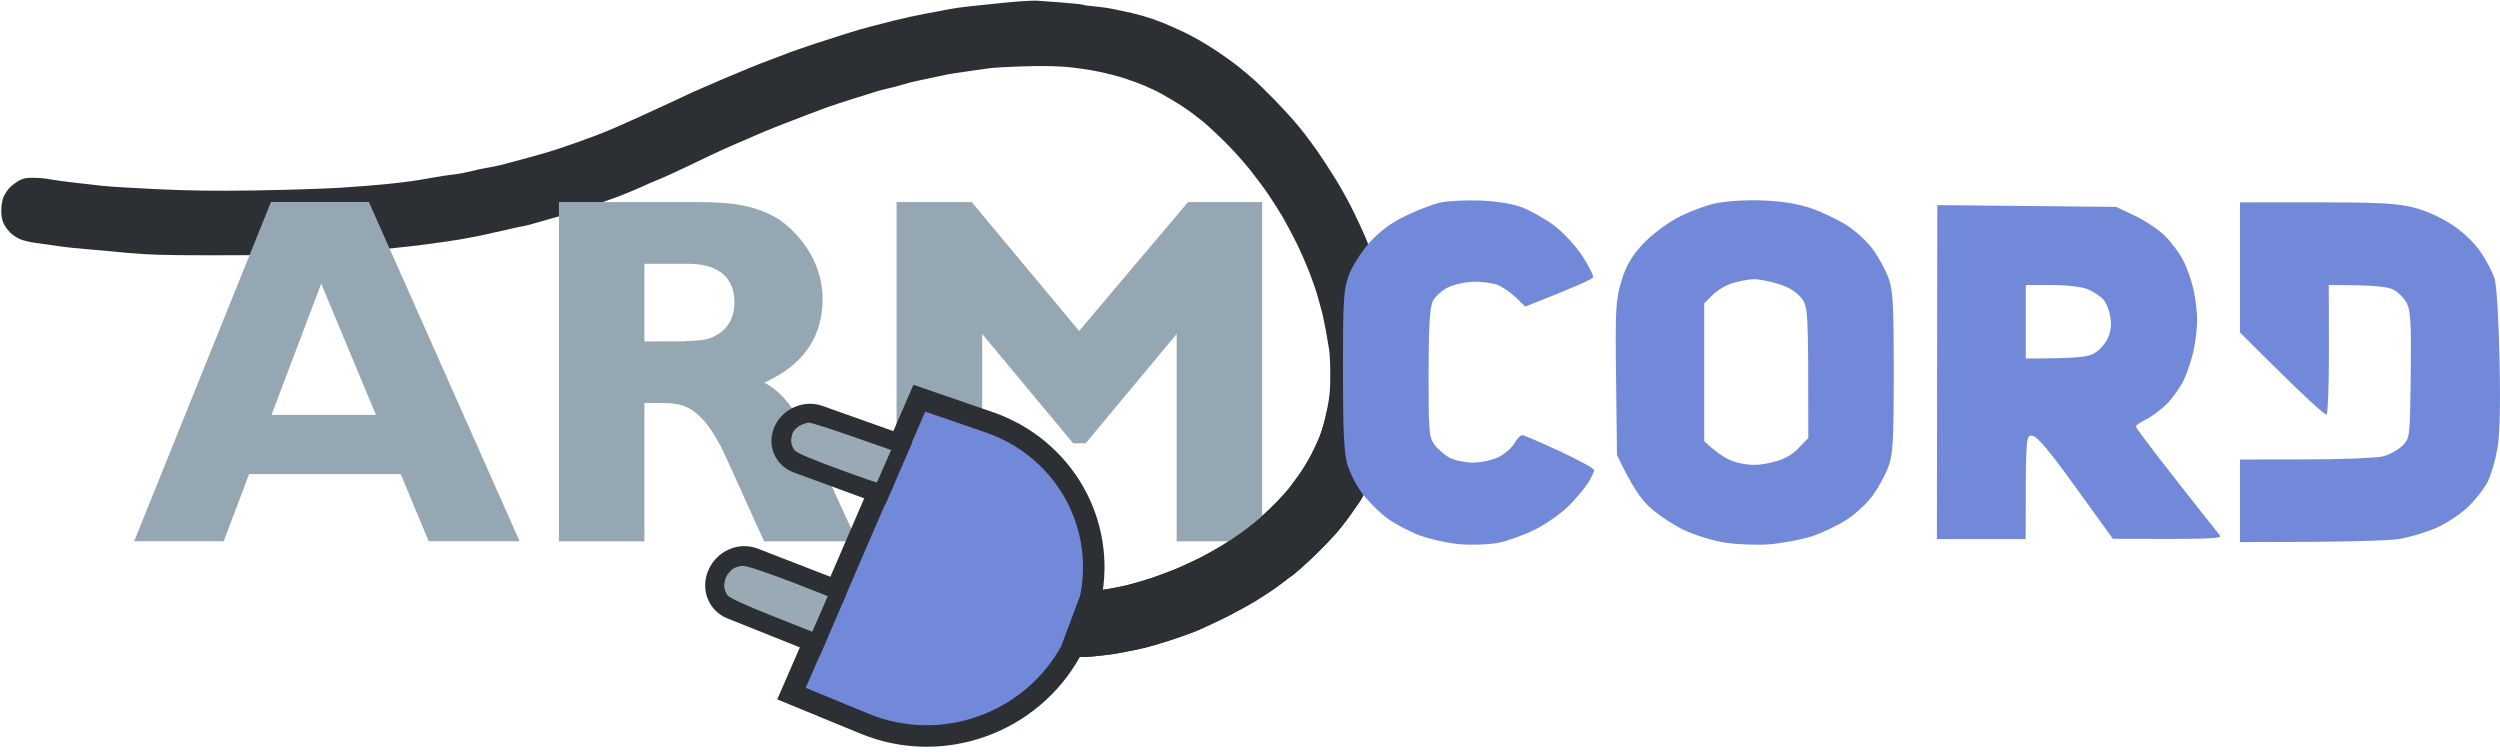
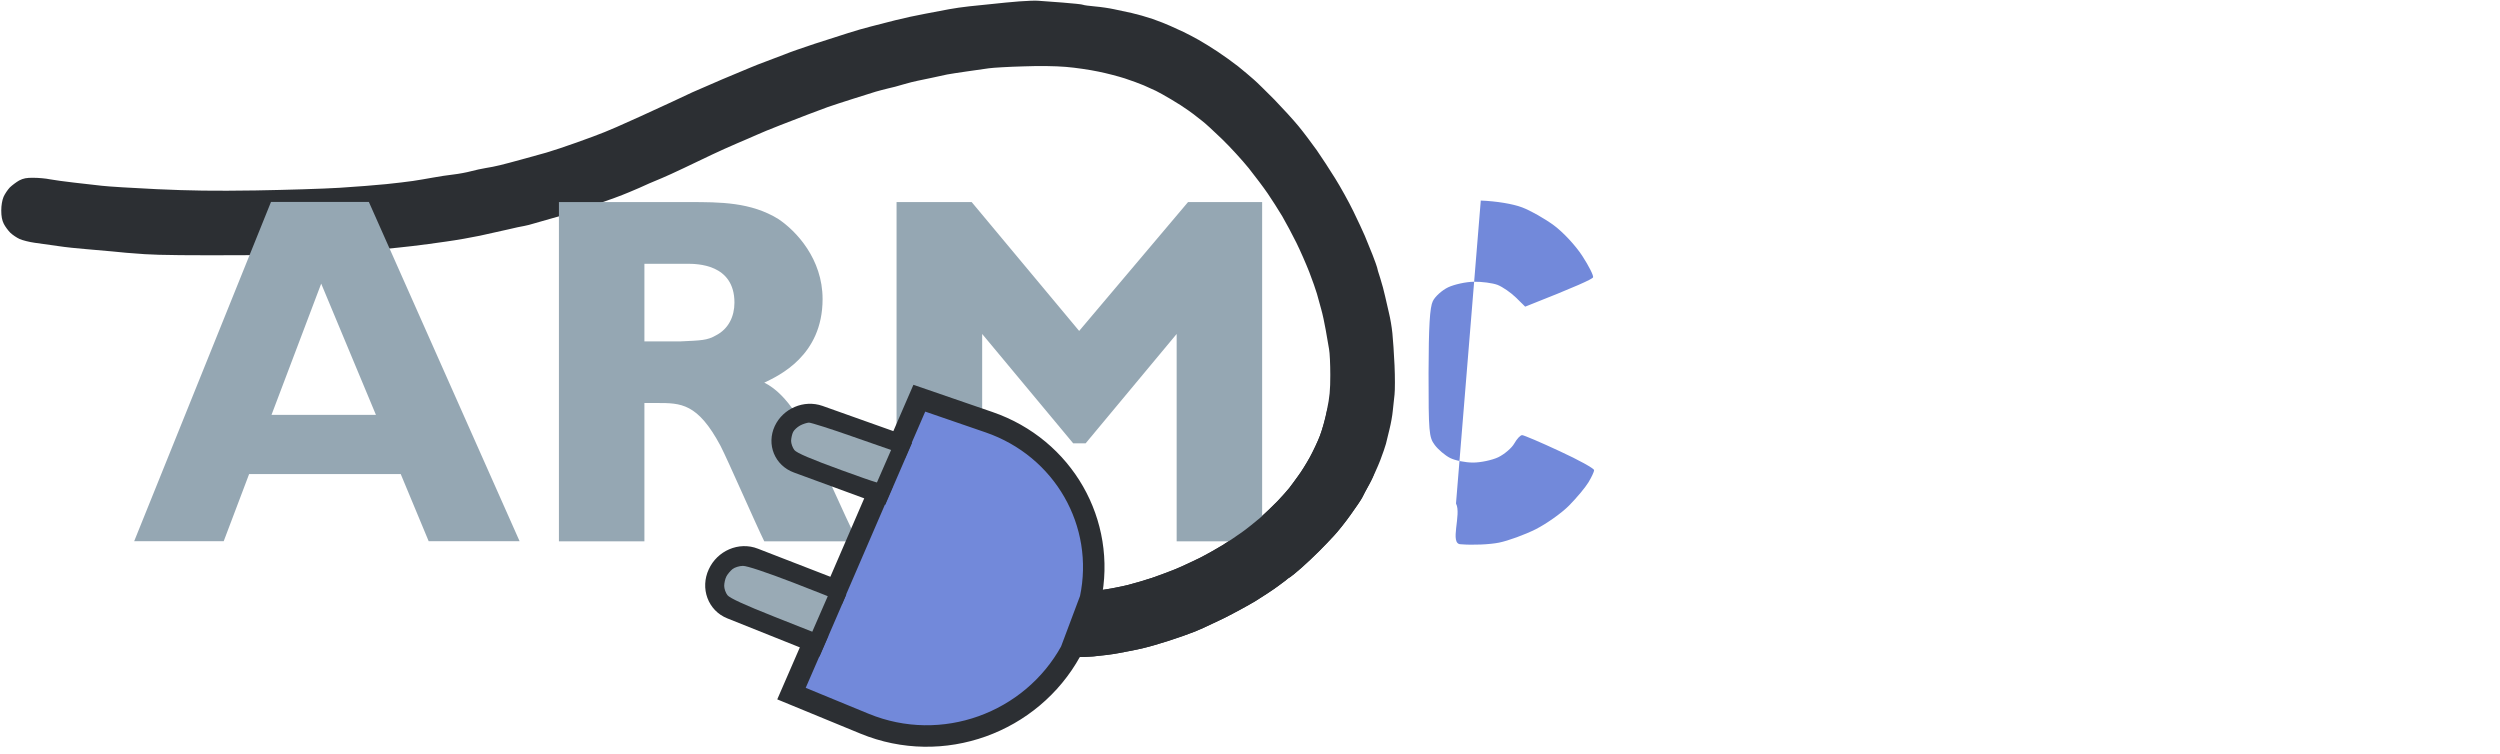
<svg xmlns="http://www.w3.org/2000/svg" version="1.2" viewBox="0 0 1977 596" width="1977" height="596">
  <style>
		.s0 { fill: #2c2f33 } 
		.s1 { fill: #95a7b3 } 
		.s2 { fill: #7289da;stroke: #2c2f33;stroke-width: 17;stroke-dasharray: 0 } 
		.s3 { fill: #99aab5 } 
		.s4 { fill: #2c2f33;stroke: #2c2f33;stroke-width: 3.5;stroke-dasharray: 0 } 
		.s5 { fill: #7289da } 
	</style>
  <g id="Arm + Cord">
-     <path id="Path 0" class="s0" d="m821 0.6c1.9 0.2 10.5 0.8 19 1.4c8.5 0.7 15.9 1.4 16.5 1.8c0.5 0.3 4.8 0.9 9.5 1.3c4.7 0.4 11.4 1.4 15 2.2c3.6 0.8 9.9 2.2 14 3c4.1 0.9 11.5 3 16.5 4.7c4.9 1.7 11.2 4.2 14 5.5c2.7 1.2 7.5 3.4 10.5 4.8c3 1.4 8.4 4.3 12 6.3c3.6 2 10.3 6.2 15 9.3c4.7 3.1 11.9 8.3 16 11.5c4.1 3.3 9.7 8 12.5 10.5c2.8 2.4 10.1 9.7 16.4 16c6.2 6.4 14.8 15.8 19 20.9c4.2 5.1 10.6 13.7 14.4 19c3.7 5.3 10.2 15.3 14.5 22.2c4.3 6.9 10.8 18.6 14.4 26c3.6 7.4 7.7 16.2 9.1 19.5c1.4 3.3 4.1 10 6.1 15c1.9 4.9 3.5 9.4 3.6 10c0 0.5 1.1 4.4 2.5 8.5c1.3 4.1 3.1 10.6 3.9 14.5c0.8 3.8 2.2 9.9 3.1 13.5c0.9 3.6 2.1 10.5 2.6 15.5c0.5 4.9 1.3 16.4 1.7 25.5c0.4 9.1 0.4 19.4 0 23c-0.4 3.6-1 9.4-1.4 13c-0.3 3.6-1.5 10.1-2.6 14.5c-1.1 4.4-2.4 9.6-2.8 11.5c-0.5 1.9-2.5 7.8-4.5 13c-2 5.2-5.7 13.3-8.2 18c-2.6 4.7-5.3 9.8-6.1 11.5c-0.8 1.6-4.9 7.7-9.1 13.5c-4.1 5.8-10 13.2-13.1 16.5c-3 3.3-8.4 8.9-12 12.5c-3.6 3.6-9.8 9.5-13.8 13c-4.1 3.6-8.1 6.9-9 7.4c-1 0.5-1.9 1.2-2.2 1.5c-0.3 0.4-3.7 2.9-7.5 5.7c-3.9 2.9-11.7 8-17.5 11.6c-5.8 3.5-17 9.6-25 13.6c-8 3.9-18.3 8.7-23 10.6c-4.7 1.9-14.1 5.2-21 7.4c-6.9 2.2-15.4 4.7-19 5.5c-3.6 0.9-7.9 1.8-9.5 2.1c-1.7 0.4-6.6 1.3-11 2.1c-4.4 0.9-13.4 2-20 2.6c-7 0.6-19.7 0.8-30.5 0.4c-16.6-0.6-19.9-1-32.5-4.2c-9.1-2.3-15.9-4.6-19.3-6.6c-2.9-1.8-6.4-4.6-7.6-6.2c-1.3-1.7-3.1-5.9-4-9.5c-1.5-5.8-1.6-7.1-0.3-11.5c0.8-2.7 2.2-6.3 3.3-8c1-1.6 3-4 4.4-5.2c1.4-1.2 4.5-3.2 7-4.4c3-1.5 6.3-2.1 10-2.1c3 0 6.8 0.6 8.5 1.2c1.6 0.6 6.8 2 11.5 3.1c6.6 1.6 12.4 2 26 2.2c11.8 0.1 21.4-0.4 29.5-1.6c6.6-0.9 16.3-2.8 21.5-4.1c5.2-1.3 13.8-3.9 19-5.6c5.2-1.8 13.3-4.8 18-6.7c4.7-1.9 13.2-5.9 19-8.7c5.8-2.9 14.3-7.7 19-10.6c4.7-2.9 11.6-7.6 15.5-10.4c3.8-2.7 10.1-7.8 14-11.1c3.8-3.4 10-9.3 13.7-13.1c3.6-3.8 7.8-8.5 9.3-10.4c1.5-1.9 4.6-6.2 7-9.5c2.5-3.3 6.7-10.1 9.4-15c2.7-5 6.3-12.6 8-17c1.6-4.4 4.2-13.6 5.5-20.5c2.1-10.1 2.6-15.4 2.6-27.5c0-8.3-0.4-17.5-1-20.5c-0.5-3-1.7-9.8-2.6-15c-0.9-5.2-2.5-12.7-3.6-16.5c-1-3.9-2.6-9.4-3.4-12.3c-0.8-2.8-3.5-10.5-6-17c-2.5-6.4-7.1-16.9-10.2-23.2c-3.1-6.3-8.2-15.8-11.2-21c-3.1-5.2-8.3-13.3-11.5-18c-3.2-4.7-10-13.7-15-20c-5.1-6.3-14.6-16.7-21.1-23c-6.6-6.4-13.7-12.9-15.9-14.5c-2.2-1.7-4.2-3.2-4.5-3.5c-0.3-0.3-3-2.4-6-4.5c-3-2.2-9.3-6.3-14-9c-4.7-2.8-10.1-5.8-12-6.7c-1.9-0.9-6.2-2.8-9.5-4.3c-3.3-1.4-10.1-3.9-15-5.5c-5-1.6-14.4-4.1-21-5.4c-6.6-1.4-18.1-3.1-25.5-3.7c-8.5-0.7-21.1-0.9-34-0.4c-11.3 0.3-23.4 1-27 1.5c-3.6 0.5-11.5 1.6-17.5 2.5c-6.1 0.8-13 2-15.5 2.4c-2.5 0.5-7.9 1.7-12 2.6c-4.1 0.9-9.3 2-11.5 2.4c-2.2 0.4-7.2 1.7-11 2.8c-3.9 1.2-9.5 2.7-12.5 3.3c-3 0.7-7.3 1.8-9.5 2.5c-2.2 0.7-10.1 3.2-17.5 5.5c-7.4 2.3-16.7 5.4-20.5 6.7c-3.9 1.4-10.8 4-15.5 5.8c-4.7 1.8-14.6 5.6-22 8.5c-7.4 2.9-15.8 6.3-18.5 7.6c-2.8 1.2-9.7 4.3-15.5 6.7c-5.8 2.5-14.8 6.5-20 9c-5.2 2.4-15.1 7.2-22 10.5c-6.9 3.3-14.8 6.9-17.5 8c-2.8 1.1-7.3 3-10 4.2c-2.8 1.2-6.4 2.8-8 3.6c-1.7 0.7-5.3 2.3-8 3.4c-2.8 1.2-7.9 3.2-11.5 4.5c-3.6 1.3-11.7 4.1-18 6.4c-6.3 2.3-14 4.8-17 5.7c-3 0.8-9.3 2.6-14 3.9c-4.7 1.3-11 3.1-14 4c-3 1-6.9 1.9-8.5 2.2c-1.7 0.2-7.5 1.5-13 2.8c-5.5 1.3-15.4 3.5-22 4.9c-6.6 1.4-18.5 3.5-26.5 4.6c-8 1.2-20.1 2.8-27 3.6c-6.9 0.8-17.2 1.9-23 2.4c-5.8 0.5-19.1 1.7-29.5 2.6c-14.4 1.3-33.9 1.8-80.5 2.2c-41 0.2-67.2 0-78.5-0.8c-9.4-0.6-21.1-1.6-26-2.2c-5-0.5-14.2-1.3-20.5-1.8c-6.3-0.5-16.2-1.5-22-2.4c-5.8-0.8-14.1-2-18.5-2.6c-4.4-0.6-9.8-2-12-3c-2.2-1-5.5-3.2-7.3-4.9c-1.7-1.7-4.1-4.9-5.2-7.1c-1.4-2.8-2-6-2-10.5c0-4.1 0.7-8.1 1.8-10.8c1-2.3 3.3-5.7 5-7.5c1.8-1.7 5.1-4.2 7.4-5.5c3.3-1.7 5.9-2.2 11.3-2.1c3.8 0 9.7 0.5 13 1.2c3.3 0.6 11.8 1.8 19 2.6c7.1 0.8 17 2 22 2.5c4.9 0.6 24.5 1.8 43.5 2.7c26.4 1.2 44.7 1.5 78 1c23.9-0.4 53.8-1.3 66.5-2.1c12.6-0.8 29.3-2.1 37-2.9c7.7-0.8 17.1-1.9 21-2.5c3.8-0.6 10.8-1.7 15.5-2.6c4.7-0.9 12.1-2 16.5-2.5c4.4-0.5 10.7-1.7 14-2.6c3.3-0.9 8.5-2 11.5-2.5c3-0.4 8.2-1.5 11.5-2.3c3.3-0.8 10.9-2.8 17-4.5c6-1.6 14.8-4.1 19.5-5.4c4.7-1.4 15.5-4.9 24-8c8.5-3 18.4-6.7 22-8.2c3.6-1.5 7.8-3.3 9.5-4c1.6-0.7 10.2-4.5 19-8.5c8.8-4 20-9.2 25-11.5c4.9-2.3 12.1-5.7 16-7.5c3.8-1.7 14.4-6.3 23.5-10.2c9.1-3.8 19-8 22-9.2c3-1.3 8.9-3.6 13-5.1c4.1-1.5 10.6-4 14.5-5.5c3.8-1.6 14.4-5.3 23.5-8.3c9.1-3 21-6.8 26.5-8.5c5.5-1.8 13.6-4.1 18-5.2c4.4-1.2 13.2-3.4 19.5-5c6.3-1.6 16.9-3.9 23.5-5.1c6.6-1.2 15.1-2.8 19-3.6c3.8-0.7 11-1.8 16-2.3c4.9-0.5 13.3-1.3 18.5-1.9c5.2-0.6 14.7-1.5 21-2c6.3-0.5 13.1-0.7 15-0.5z" />
+     <path id="Path 0" class="s0" d="m821 0.6c1.9 0.2 10.5 0.8 19 1.4c8.5 0.7 15.9 1.4 16.5 1.8c0.5 0.3 4.8 0.9 9.5 1.3c4.7 0.4 11.4 1.4 15 2.2c3.6 0.8 9.9 2.2 14 3c4.1 0.9 11.5 3 16.5 4.7c4.9 1.7 11.2 4.2 14 5.5c2.7 1.2 7.5 3.4 10.5 4.8c3 1.4 8.4 4.3 12 6.3c3.6 2 10.3 6.2 15 9.3c4.7 3.1 11.9 8.3 16 11.5c4.1 3.3 9.7 8 12.5 10.5c2.8 2.4 10.1 9.7 16.4 16c6.2 6.4 14.8 15.8 19 20.9c4.2 5.1 10.6 13.7 14.4 19c3.7 5.3 10.2 15.3 14.5 22.2c4.3 6.9 10.8 18.6 14.4 26c3.6 7.4 7.7 16.2 9.1 19.5c1.4 3.3 4.1 10 6.1 15c1.9 4.9 3.5 9.4 3.6 10c0 0.5 1.1 4.4 2.5 8.5c1.3 4.1 3.1 10.6 3.9 14.5c0.8 3.8 2.2 9.9 3.1 13.5c0.9 3.6 2.1 10.5 2.6 15.5c0.5 4.9 1.3 16.4 1.7 25.5c0.4 9.1 0.4 19.4 0 23c-0.4 3.6-1 9.4-1.4 13c-0.3 3.6-1.5 10.1-2.6 14.5c-1.1 4.4-2.4 9.6-2.8 11.5c-0.5 1.9-2.5 7.8-4.5 13c-2 5.2-5.7 13.3-8.2 18c-2.6 4.7-5.3 9.8-6.1 11.5c-0.8 1.6-4.9 7.7-9.1 13.5c-4.1 5.8-10 13.2-13.1 16.5c-3 3.3-8.4 8.9-12 12.5c-3.6 3.6-9.8 9.5-13.8 13c-4.1 3.6-8.1 6.9-9 7.4c-1 0.5-1.9 1.2-2.2 1.5c-0.3 0.4-3.7 2.9-7.5 5.7c-3.9 2.9-11.7 8-17.5 11.6c-5.8 3.5-17 9.6-25 13.6c-8 3.9-18.3 8.7-23 10.6c-4.7 1.9-14.1 5.2-21 7.4c-6.9 2.2-15.4 4.7-19 5.5c-3.6 0.9-7.9 1.8-9.5 2.1c-1.7 0.4-6.6 1.3-11 2.1c-4.4 0.9-13.4 2-20 2.6c-7 0.6-19.7 0.8-30.5 0.4c-16.6-0.6-19.9-1-32.5-4.2c-9.1-2.3-15.9-4.6-19.3-6.6c-2.9-1.8-6.4-4.6-7.6-6.2c-1.3-1.7-3.1-5.9-4-9.5c-1.5-5.8-1.6-7.1-0.3-11.5c0.8-2.7 2.2-6.3 3.3-8c1-1.6 3-4 4.4-5.2c1.4-1.2 4.5-3.2 7-4.4c3-1.5 6.3-2.1 10-2.1c3 0 6.8 0.6 8.5 1.2c1.6 0.6 6.8 2 11.5 3.1c6.6 1.6 12.4 2 26 2.2c11.8 0.1 21.4-0.4 29.5-1.6c6.6-0.9 16.3-2.8 21.5-4.1c5.2-1.3 13.8-3.9 19-5.6c5.2-1.8 13.3-4.8 18-6.7c4.7-1.9 13.2-5.9 19-8.7c5.8-2.9 14.3-7.7 19-10.6c4.7-2.9 11.6-7.6 15.5-10.4c3.8-2.7 10.1-7.8 14-11.1c3.8-3.4 10-9.3 13.7-13.1c3.6-3.8 7.8-8.5 9.3-10.4c1.5-1.9 4.6-6.2 7-9.5c2.5-3.3 6.7-10.1 9.4-15c2.7-5 6.3-12.6 8-17c1.6-4.4 4.2-13.6 5.5-20.5c2.1-10.1 2.6-15.4 2.6-27.5c0-8.3-0.4-17.5-1-20.5c-0.5-3-1.7-9.8-2.6-15c-0.9-5.2-2.5-12.7-3.6-16.5c-1-3.9-2.6-9.4-3.4-12.3c-0.8-2.8-3.5-10.5-6-17c-2.5-6.4-7.1-16.9-10.2-23.2c-3.1-6.3-8.2-15.8-11.2-21c-3.1-5.2-8.3-13.3-11.5-18c-3.2-4.7-10-13.7-15-20c-5.1-6.3-14.6-16.7-21.1-23c-6.6-6.4-13.7-12.9-15.9-14.5c-2.2-1.7-4.2-3.2-4.5-3.5c-0.3-0.3-3-2.4-6-4.5c-3-2.2-9.3-6.3-14-9c-4.7-2.8-10.1-5.8-12-6.7c-1.9-0.9-6.2-2.8-9.5-4.3c-3.3-1.4-10.1-3.9-15-5.5c-5-1.6-14.4-4.1-21-5.4c-6.6-1.4-18.1-3.1-25.5-3.7c-8.5-0.7-21.1-0.9-34-0.4c-11.3 0.3-23.4 1-27 1.5c-3.6 0.5-11.5 1.6-17.5 2.5c-6.1 0.8-13 2-15.5 2.4c-2.5 0.5-7.9 1.7-12 2.6c-4.1 0.9-9.3 2-11.5 2.4c-2.2 0.4-7.2 1.7-11 2.8c-3.9 1.2-9.5 2.7-12.5 3.3c-3.0.8-7.3 1.8-9.5 2.5c-2.2 0.7-10.1 3.2-17.5 5.5c-7.4 2.3-16.7 5.4-20.5 6.7c-3.9 1.4-10.8 4-15.5 5.8c-4.7 1.8-14.6 5.6-22 8.5c-7.4 2.9-15.8 6.3-18.5 7.6c-2.8 1.2-9.7 4.3-15.5 6.7c-5.8 2.5-14.8 6.5-20 9c-5.2 2.4-15.1 7.2-22 10.5c-6.9 3.3-14.8 6.9-17.5 8c-2.8 1.1-7.3 3-10 4.2c-2.8 1.2-6.4 2.8-8 3.6c-1.7 0.7-5.3 2.3-8 3.4c-2.8 1.2-7.9 3.2-11.5 4.5c-3.6 1.3-11.7 4.1-18 6.4c-6.3 2.3-14 4.8-17 5.7c-3 0.8-9.3 2.6-14 3.9c-4.7 1.3-11 3.1-14 4c-3 1-6.9 1.9-8.5 2.2c-1.7 0.2-7.5 1.5-13 2.8c-5.5 1.3-15.4 3.5-22 4.9c-6.6 1.4-18.5 3.5-26.5 4.6c-8 1.2-20.1 2.8-27 3.6c-6.9 0.8-17.2 1.9-23 2.4c-5.8 0.5-19.1 1.7-29.5 2.6c-14.4 1.3-33.9 1.8-80.5 2.2c-41 0.2-67.2 0-78.5-0.8c-9.4-0.6-21.1-1.6-26-2.2c-5-0.5-14.2-1.3-20.5-1.8c-6.3-0.5-16.2-1.5-22-2.4c-5.8-0.8-14.1-2-18.5-2.6c-4.4-0.6-9.8-2-12-3c-2.2-1-5.5-3.2-7.3-4.9c-1.7-1.7-4.1-4.9-5.2-7.1c-1.4-2.8-2-6-2-10.5c0-4.1 0.7-8.1 1.8-10.8c1-2.3 3.3-5.7 5-7.5c1.8-1.7 5.1-4.2 7.4-5.5c3.3-1.7 5.9-2.2 11.3-2.1c3.8 0 9.7 0.5 13 1.2c3.3 0.6 11.8 1.8 19 2.6c7.1 0.8 17 2 22 2.5c4.9 0.6 24.5 1.8 43.5 2.7c26.4 1.2 44.7 1.5 78 1c23.9-0.4 53.8-1.3 66.5-2.1c12.6-0.8 29.3-2.1 37-2.9c7.7-0.8 17.1-1.9 21-2.5c3.8-0.6 10.8-1.7 15.5-2.6c4.7-0.9 12.1-2 16.5-2.5c4.4-0.5 10.7-1.7 14-2.6c3.3-0.9 8.5-2 11.5-2.5c3-0.4 8.2-1.5 11.5-2.3c3.3-0.8 10.9-2.8 17-4.5c6-1.6 14.8-4.1 19.5-5.4c4.7-1.4 15.5-4.9 24-8c8.5-3 18.4-6.7 22-8.2c3.6-1.5 7.8-3.3 9.5-4c1.6-0.7 10.2-4.5 19-8.5c8.8-4 20-9.2 25-11.5c4.9-2.3 12.1-5.7 16-7.5c3.8-1.7 14.4-6.3 23.5-10.2c9.1-3.8 19-8 22-9.2c3-1.3 8.9-3.6 13-5.1c4.1-1.5 10.6-4 14.5-5.5c3.8-1.6 14.4-5.3 23.5-8.3c9.1-3 21-6.8 26.5-8.5c5.5-1.8 13.6-4.1 18-5.2c4.4-1.2 13.2-3.4 19.5-5c6.3-1.6 16.9-3.9 23.5-5.1c6.6-1.2 15.1-2.8 19-3.6c3.8-0.7 11-1.8 16-2.3c4.9-0.5 13.3-1.3 18.5-1.9c5.2-0.6 14.7-1.5 21-2c6.3-0.5 13.1-0.7 15-0.5z" />
    <path id="ARM" fill-rule="evenodd" class="s1" d="m410.9 428h-71.9l-22.1-53.1h-119.9l-20.1 53.1h-70.8l108.2-268.3h77.4zm-156.9-203.7l-39.3 103.8h82.6zm291-64.5c24.4 0 48.8 0 70.5 13.4c14.1 9.4 35 31.5 35 63.3c0 44.9-34.7 60.6-46.1 66.1c19.3 9.4 32.7 36.6 38.6 50.4c7.5 15.3 18.9 40.5 25.9 55.8l9.1 19.3h-73.6c-5.9-11.8-29.1-64.9-34.6-75.5c-18.1-33.9-31.4-33.9-50.3-33.9h-9.9v109.4h-67.6v-268.3zm-35.4 48.8v61.4h27.9c17.3-0.8 21.7-0.8 28.7-4.8c9.9-5.1 14.6-14.9 14.6-25.9c0-30.7-29.9-30.7-37.4-30.7zm488.5 219.5h-67.6v-164l-72 86.5h-9.8l-72-86.5v164h-67.7v-268.3h59.4l85 101.9l86.1-101.9h58.6z" />
    <path id="Path 0" class="s0" d="m1051.7 321.8c0.8 0.4 5.7 6.5 10.7 13.7c5 7.1 10.7 15.6 12.6 19c2 3.3 5.5 8.5 7.8 11.5c2.3 3 4.1 6.4 4.1 7.5c0 1.1-1.8 5.4-4.1 9.5c-2.3 4.1-4.8 8.8-5.6 10.5c-0.8 1.6-4.9 7.7-9.1 13.5c-4.1 5.8-10 13.2-13.1 16.5c-3 3.3-8.4 8.9-12 12.5c-3.6 3.6-9.8 9.5-13.8 13c-4.1 3.6-8.1 6.9-9 7.4c-1 0.5-1.9 1.2-2.2 1.5c-0.3 0.4-3.7 2.9-7.5 5.7c-3.9 2.9-11.7 8-17.5 11.6c-5.8 3.5-17 9.6-25 13.6c-8 3.9-18.3 8.7-23 10.6c-4.7 1.9-14.1 5.2-21 7.4c-6.9 2.2-15.4 4.7-19 5.5c-3.6 0.9-7.9 1.8-9.5 2.1c-1.7 0.4-6.6 1.3-11 2.1c-4.4 0.9-13.4 2-20 2.6c-7 0.6-19.7 0.8-30.5 0.4c-16.6-0.6-19.9-1-32.5-4.2c-9.1-2.3-15.9-4.6-19.3-6.6c-2.9-1.8-6.4-4.6-7.6-6.2c-1.3-1.7-3.1-5.9-4-9.5c-1.5-5.8-1.6-7.1-0.3-11.5c0.8-2.8 2.2-6.3 3.3-8c1-1.6 3-4 4.4-5.2c1.4-1.2 4.5-3.2 7-4.4c3-1.5 6.3-2.1 10-2.1c3 0 6.8 0.6 8.5 1.2c1.6 0.6 6.8 2 11.5 3.1c6.6 1.6 12.4 2 26 2.2c11.8 0.1 21.4-0.4 29.5-1.6c6.6-0.9 16.3-2.8 21.5-4.1c5.2-1.3 13.8-3.9 19-5.6c5.2-1.8 13.3-4.8 18-6.7c4.7-1.9 13.2-5.9 19-8.7c5.8-2.9 14.3-7.7 19-10.6c4.7-2.9 11.6-7.6 15.5-10.4c3.8-2.7 10.1-7.8 14-11.1c3.8-3.4 10-9.3 13.7-13.1c3.6-3.8 7.8-8.5 9.3-10.4c1.5-1.9 4.6-6.2 7-9.5c2.5-3.3 6.7-10.1 9.4-15c2.7-5 6.3-12.6 7.9-17c1.7-4.4 3.8-11.5 4.7-15.7c1.3-6.3 1.8-7.6 3.2-7z" />
    <g id="Plug">
      <path id="Layer" class="s2" d="m647.6 329l63.5 22.6l15.9-36.7l55.2 19c58.9 20.3 92.8 79.8 80.1 139.7l-15.5 41.3c-31.2 56.7-101.4 82.8-163.1 57.4l-57.8-23.8l17.9-41.2l-65.5-26.2c-10.6-4.2-15.1-16.5-10.1-27.3c4.9-10.8 17.4-16.2 28-12l65 25.2l33.6-77.8l-64-23.5c-10.5-3.8-15.1-15.1-10.4-25.2c4.7-10 16.7-15.2 27.2-11.5z" />
      <path id="Layer" class="s3" d="m639.7 334.2c1.6 0 17.5 5 35.3 11.3c17.8 6.2 32.5 11.3 32.7 11.4c0.2 0.1-0.8 5.4-2.2 11.8c-1.4 6.4-3.2 12.6-4.1 13.7c-1.2 1.7-7.7-0.3-36-10.6c-23.9-8.7-35.4-13.6-37.2-15.9c-1.4-1.8-2.6-5.1-2.6-7.3c0.1-2.3 0.8-5.4 1.6-7c0.8-1.6 3.3-3.9 5.5-5.1c2.2-1.2 5.4-2.2 7-2.3zm-52.2 113.3c3.1-0.1 18.9 5.2 39.7 13.2c19 7.3 34.7 13.6 34.9 14c0.2 0.4-3.3 6.5-15.9 26.4l-34.1-13.5c-23.2-9.2-35-14.6-36.8-16.9c-1.5-1.9-2.6-5.2-2.6-7.4c0-2.3 0.8-5.6 1.7-7.4c0.9-1.8 3.1-4.4 4.8-5.8c1.7-1.4 5.5-2.6 8.3-2.6z" />
      <path id="Line" class="s4" d="m710.5 346.9l8.5 4.1l-19.8 45.8l-8.5-4.5z" />
      <path id="Line" class="s4" d="m658.5 466.9l8.5 4.1l-19.8 45.8l-8.5-4.5z" />
    </g>
  </g>
-   <path id="Path 0" fill-rule="evenodd" class="s5" d="m1171 158.6c12.4 0.5 25.3 2.6 32.7 5.4c6.6 2.5 17.9 8.9 25.1 14.2c7.4 5.5 17.1 15.9 22.5 24.2c5.2 8 9 15.6 8.5 16.9c-0.5 1.4-12.8 7.1-53.7 23.2l-7.3-7.2c-4-3.9-10.5-8.4-14.5-10c-4-1.5-12.4-2.6-18.8-2.5c-6.3 0.1-15.4 2.1-20.3 4.4c-4.8 2.3-10.3 7.2-12.1 10.9c-2.4 4.9-3.3 19.5-3.4 56.9c0 46.8 0.3 50.7 4.9 56.9c2.7 3.6 8.2 8.3 12.2 10.3c4 2 12.1 3.6 18.1 3.6c6 0 15-1.9 19.9-4.2c4.9-2.4 10.7-7.3 12.7-10.9c2.1-3.7 4.8-6.6 6.2-6.6c1.3 0 14.7 5.7 29.7 12.7c15 6.9 27.3 13.7 27.2 15c0 1.4-2.1 5.7-4.5 9.7c-2.4 4-9.3 12.2-15.2 18.2c-5.9 6-17.8 14.4-26.4 18.8c-8.6 4.3-21.7 9.1-29 10.6c-7.3 1.5-21 2.1-30.3 1.3c-9.3-0.7-23.8-3.8-32.2-6.9c-8.5-3.1-20.4-9.5-26.6-14.1c-6.1-4.7-14.8-13.4-19.3-19.4c-4.5-6-9.7-16.3-11.7-23c-2.6-9.1-3.4-27.5-3.4-74.4c0-55.7 0.5-63.7 4.7-75.1c2.6-7.1 9.9-18.5 16.3-25.7c8-8.8 17.1-15.6 28.7-21.2c9.3-4.5 21.8-9.3 27.8-10.5c6-1.3 20.2-1.9 31.5-1.5zm222.7-0.1c15.7 0.6 28 2.6 38.8 6.3c8.6 3 21.4 9.1 28.4 13.6c7 4.6 16.3 13.2 20.6 19.3c4.3 6 9.7 16.1 12 22.3c3.5 9.7 4.1 21.1 4.1 74.4c0 53.3-0.6 64.7-4.1 74.3c-2.3 6.3-7.7 16.3-12 22.4c-4.3 6.1-13.6 14.9-20.6 19.5c-7 4.7-19.8 10.8-28.4 13.6c-8.7 2.7-23.9 5.5-33.9 6.3c-10 0.7-25.8 0-35.1-1.5c-9.4-1.6-23.8-6-32.1-10c-8.3-4-20.3-12-26.7-17.8c-7.1-6.5-14.2-16.5-26-41.5l-0.7-60.5c-0.7-55.3-0.3-61.9 4.2-76.9c3.8-12.4 7.8-19.3 16.7-29c6.6-7.1 18.6-16.3 27.3-20.9c8.5-4.6 22-9.7 30-11.5c8.6-1.9 24-2.9 37.5-2.4zm-39.3 74.7l-6.7 6.7v109c12.8 11.9 20.3 15.7 27.9 17.3c9.2 2 15.3 1.9 25.4-0.5c9.4-2.2 15.6-5.5 21.2-11.2l7.8-8.1c0-104 0-104.1-6-111.3c-4-4.8-10.5-8.6-18.8-10.9c-7-2.1-15.4-3.6-18.7-3.4c-3.4 0.1-10.4 1.4-15.8 2.9c-5.3 1.5-12.7 5.8-16.3 9.5zm417-73.2h60.6c49 0 63.6 0.8 76.8 4.1c10 2.6 22 8 30.9 14c8.7 5.8 17.7 14.6 22.5 21.9c4.4 6.6 9.2 15.9 10.6 20.5c1.5 4.7 3.2 33 3.8 63c0.9 36.9 0.3 59.9-1.7 71.4c-1.6 9.3-5 21-7.6 26c-2.5 5-9.2 13.7-14.9 19.3c-5.6 5.6-16.8 13.1-24.8 16.8c-8 3.7-21.6 7.8-30.3 9.2c-8.6 1.4-40.5 2.5-125.9 2.5v-65.3l51.5-0.1c28.3 0 55.8-1.1 61.1-2.3c5.3-1.3 12.4-5.1 15.8-8.5c6-6.1 6-6.5 6.6-55.8c0.5-40.1-0.1-50.9-3-56.8c-2-4-6.9-8.9-10.9-10.9c-4.8-2.4-14.5-3.6-50.9-3.6l0.1 50.2c0.1 27.7-0.8 51.1-1.8 52.2c-1 1-16.9-13.2-68.5-64.9zm-239.4 2.2l141.4 1.4l14.5 6.8c8 3.8 18.7 10.8 23.8 15.8c5.1 4.9 11.8 13.8 14.8 19.8c3.1 6 6.8 16.6 8.3 23.6c1.5 7 2.7 17.6 2.7 23.6c0 6-1.2 16.6-2.7 23.6c-1.5 7-5 17.6-7.8 23.6c-2.9 6-9.1 14.7-13.8 19.4c-4.8 4.6-12.2 10.1-16.5 12.1c-4.3 2-7.7 4.5-7.7 5.5c0.1 0.9 14.4 20 32 42.3c17.5 22.3 33 42 34.5 43.7c2.1 2.5-5.6 3.1-84.6 2.7l-29.2-40.4c-20.8-28.9-30.7-40.7-34.5-41.1c-5.2-0.6-5.3-0.3-5.3 81.7h-70.2zm70 121.3c38.6 0 48.3-1.1 53.2-3.6c4-2 9.1-7.2 11.2-11.5c2.7-5.4 3.5-10.9 2.5-17.5c-0.8-5.4-3.4-11.8-5.8-14.3c-2.3-2.5-7.8-6-12.1-7.9c-4.6-1.9-16.5-3.3-28.5-3.3h-20.5z" />
+   <path id="Path 0" fill-rule="evenodd" class="s5" d="m1171 158.6c12.4 0.5 25.3 2.6 32.7 5.4c6.6 2.5 17.9 8.9 25.1 14.2c7.4 5.5 17.1 15.9 22.5 24.2c5.2 8 9 15.6 8.5 16.9c-0.5 1.4-12.8 7.1-53.7 23.2l-7.3-7.2c-4-3.9-10.5-8.4-14.5-10c-4-1.5-12.4-2.6-18.8-2.5c-6.3 0.1-15.4 2.1-20.3 4.4c-4.8 2.3-10.3 7.2-12.1 10.9c-2.4 4.9-3.3 19.5-3.4 56.9c0 46.8 0.3 50.7 4.9 56.9c2.7 3.6 8.2 8.3 12.2 10.3c4 2 12.1 3.6 18.1 3.6c6 0 15-1.9 19.9-4.2c4.9-2.4 10.7-7.3 12.7-10.9c2.1-3.7 4.8-6.6 6.2-6.6c1.3 0 14.7 5.7 29.7 12.7c15 6.9 27.3 13.7 27.2 15c0 1.4-2.1 5.7-4.5 9.7c-2.4 4-9.3 12.2-15.2 18.2c-5.9 6-17.8 14.4-26.4 18.8c-8.6 4.3-21.7 9.1-29 10.6c-7.3 1.5-21 2.1-30.3 1.3c-9.3.0.8-23.8-3.8-32.2-6.9c-8.5-3.1-20.4-9.5-26.6-14.1c-6.1-4.7-14.8-13.4-19.3-19.4c-4.5-6-9.7-16.3-11.7-23c-2.6-9.1-3.4-27.5-3.4-74.4c0-55.7 0.5-63.7 4.7-75.1c2.6-7.1 9.9-18.5 16.3-25.7c8-8.8 17.1-15.6 28.7-21.2c9.3-4.5 21.8-9.3 27.8-10.5c6-1.3 20.2-1.9 31.5-1.5zm222.7-0.1c15.7 0.6 28 2.6 38.8 6.3c8.6 3 21.4 9.1 28.4 13.6c7 4.6 16.3 13.2 20.6 19.3c4.3 6 9.7 16.1 12 22.3c3.5 9.7 4.1 21.1 4.1 74.4c0 53.3-0.6 64.7-4.1 74.3c-2.3 6.3-7.7 16.3-12 22.4c-4.3 6.1-13.6 14.9-20.6 19.5c-7 4.7-19.8 10.8-28.4 13.6c-8.7 2.7-23.9 5.5-33.9 6.3c-10 0.7-25.8 0-35.1-1.5c-9.4-1.6-23.8-6-32.1-10c-8.3-4-20.3-12-26.7-17.8c-7.1-6.5-14.2-16.5-26-41.5l-0.7-60.5c-0.7-55.3-0.3-61.9 4.2-76.9c3.8-12.4 7.8-19.3 16.7-29c6.6-7.1 18.6-16.3 27.3-20.9c8.5-4.6 22-9.7 30-11.5c8.6-1.9 24-2.9 37.5-2.4zm-39.3 74.7l-6.7 6.7v109c12.8 11.9 20.3 15.7 27.9 17.3c9.2 2 15.3 1.9 25.4-0.5c9.4-2.2 15.6-5.5 21.2-11.2l7.8-8.1c0-104 0-104.1-6-111.3c-4-4.8-10.5-8.6-18.8-10.9c-7-2.1-15.4-3.6-18.7-3.4c-3.4 0.1-10.4 1.4-15.8 2.9c-5.3 1.5-12.7 5.8-16.3 9.5zm417-73.2h60.6c49 0 63.6 0.8 76.8 4.1c10 2.6 22 8 30.9 14c8.7 5.8 17.7 14.6 22.5 21.9c4.4 6.6 9.2 15.9 10.6 20.5c1.5 4.7 3.2 33 3.8 63c0.9 36.9 0.3 59.9-1.7 71.4c-1.6 9.3-5 21-7.6 26c-2.5 5-9.2 13.7-14.9 19.3c-5.6 5.6-16.8 13.1-24.8 16.8c-8 3.7-21.6 7.8-30.3 9.2c-8.6 1.4-40.5 2.5-125.9 2.5v-65.3l51.5-0.1c28.3 0 55.8-1.1 61.1-2.3c5.3-1.3 12.4-5.1 15.8-8.5c6-6.1 6-6.5 6.6-55.8c0.5-40.1-0.1-50.9-3-56.8c-2-4-6.9-8.9-10.9-10.9c-4.8-2.4-14.5-3.6-50.9-3.6l0.1 50.2c0.1 27.7-0.8 51.1-1.8 52.2c-1 1-16.9-13.2-68.5-64.9zm-239.4 2.2l141.4 1.4l14.5 6.8c8 3.8 18.7 10.8 23.8 15.8c5.1 4.9 11.8 13.8 14.8 19.8c3.1 6 6.8 16.6 8.3 23.6c1.5 7 2.7 17.6 2.7 23.6c0 6-1.2 16.6-2.7 23.6c-1.5 7-5 17.6-7.8 23.6c-2.9 6-9.1 14.7-13.8 19.4c-4.8 4.6-12.2 10.1-16.5 12.1c-4.3 2-7.7 4.5-7.7 5.5c0.1 0.9 14.4 20 32 42.3c17.5 22.3 33 42 34.5 43.7c2.1 2.5-5.6 3.1-84.6 2.7l-29.2-40.4c-20.8-28.9-30.7-40.7-34.5-41.1c-5.2-0.6-5.3-0.3-5.3 81.7h-70.2zm70 121.3c38.6 0 48.3-1.1 53.2-3.6c4-2 9.1-7.2 11.2-11.5c2.7-5.4 3.5-10.9 2.5-17.5c-0.8-5.4-3.4-11.8-5.8-14.3c-2.3-2.5-7.8-6-12.1-7.9c-4.6-1.9-16.5-3.3-28.5-3.3h-20.5z" />
</svg>
